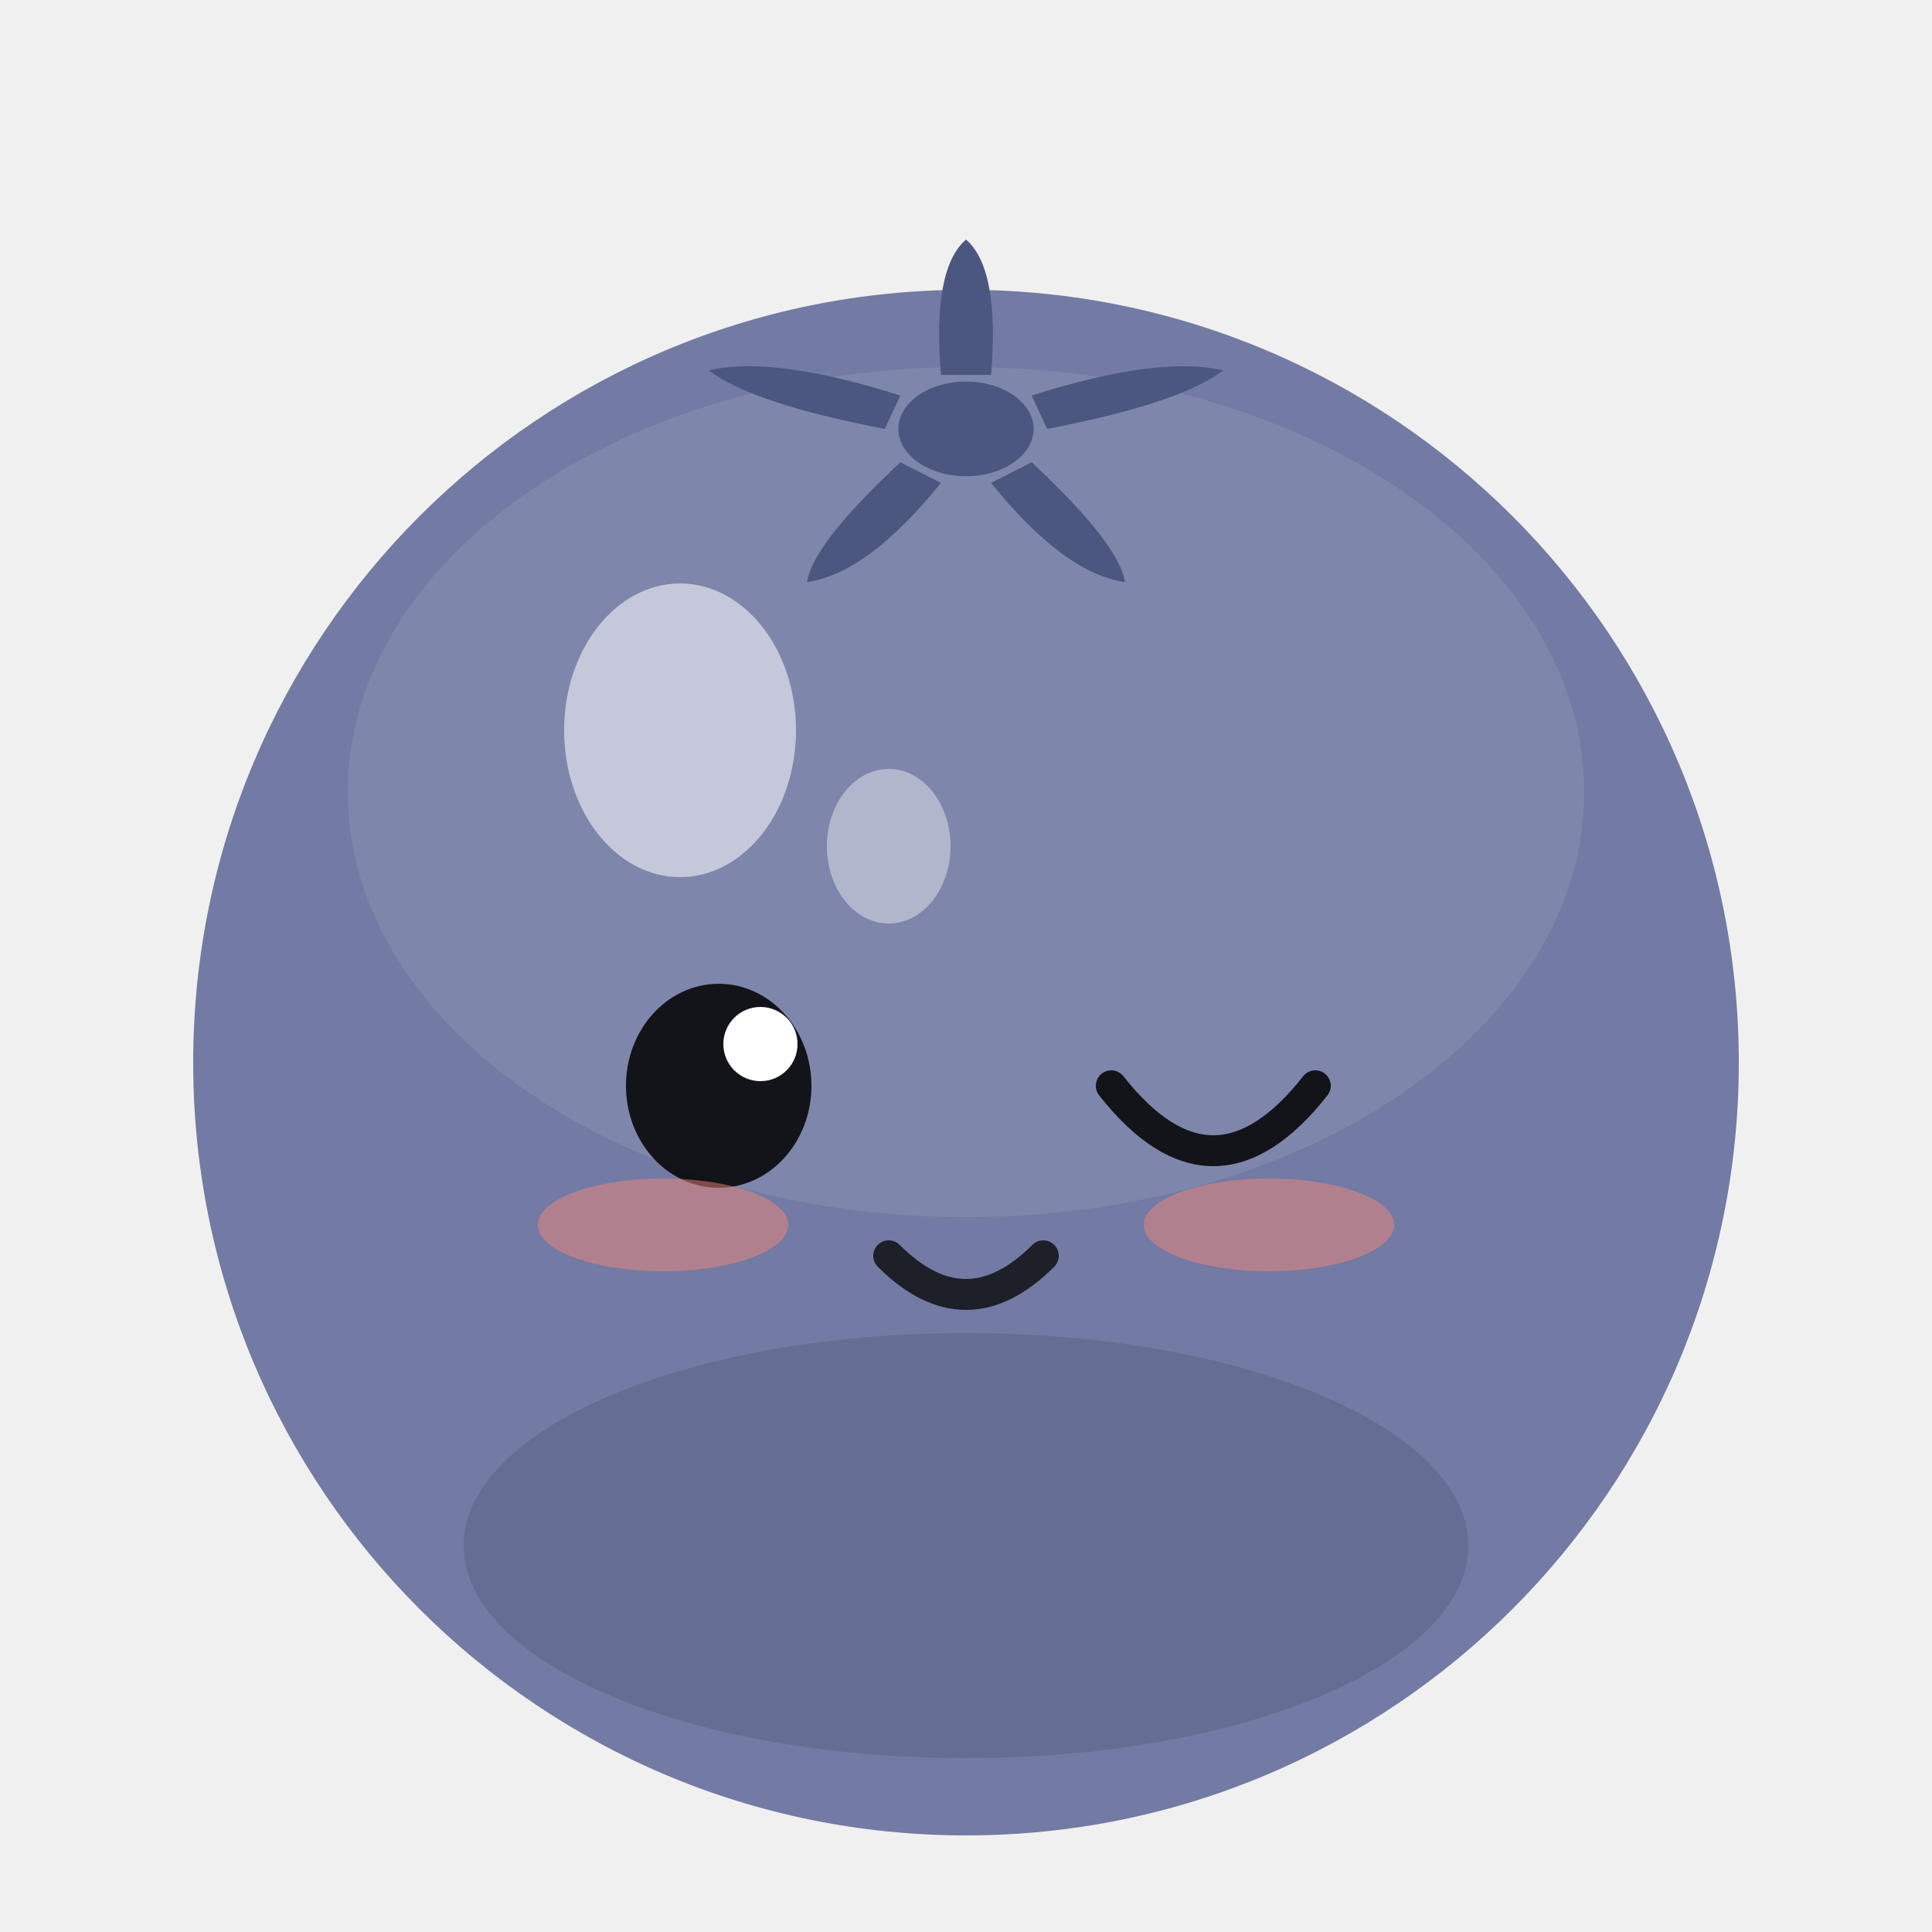
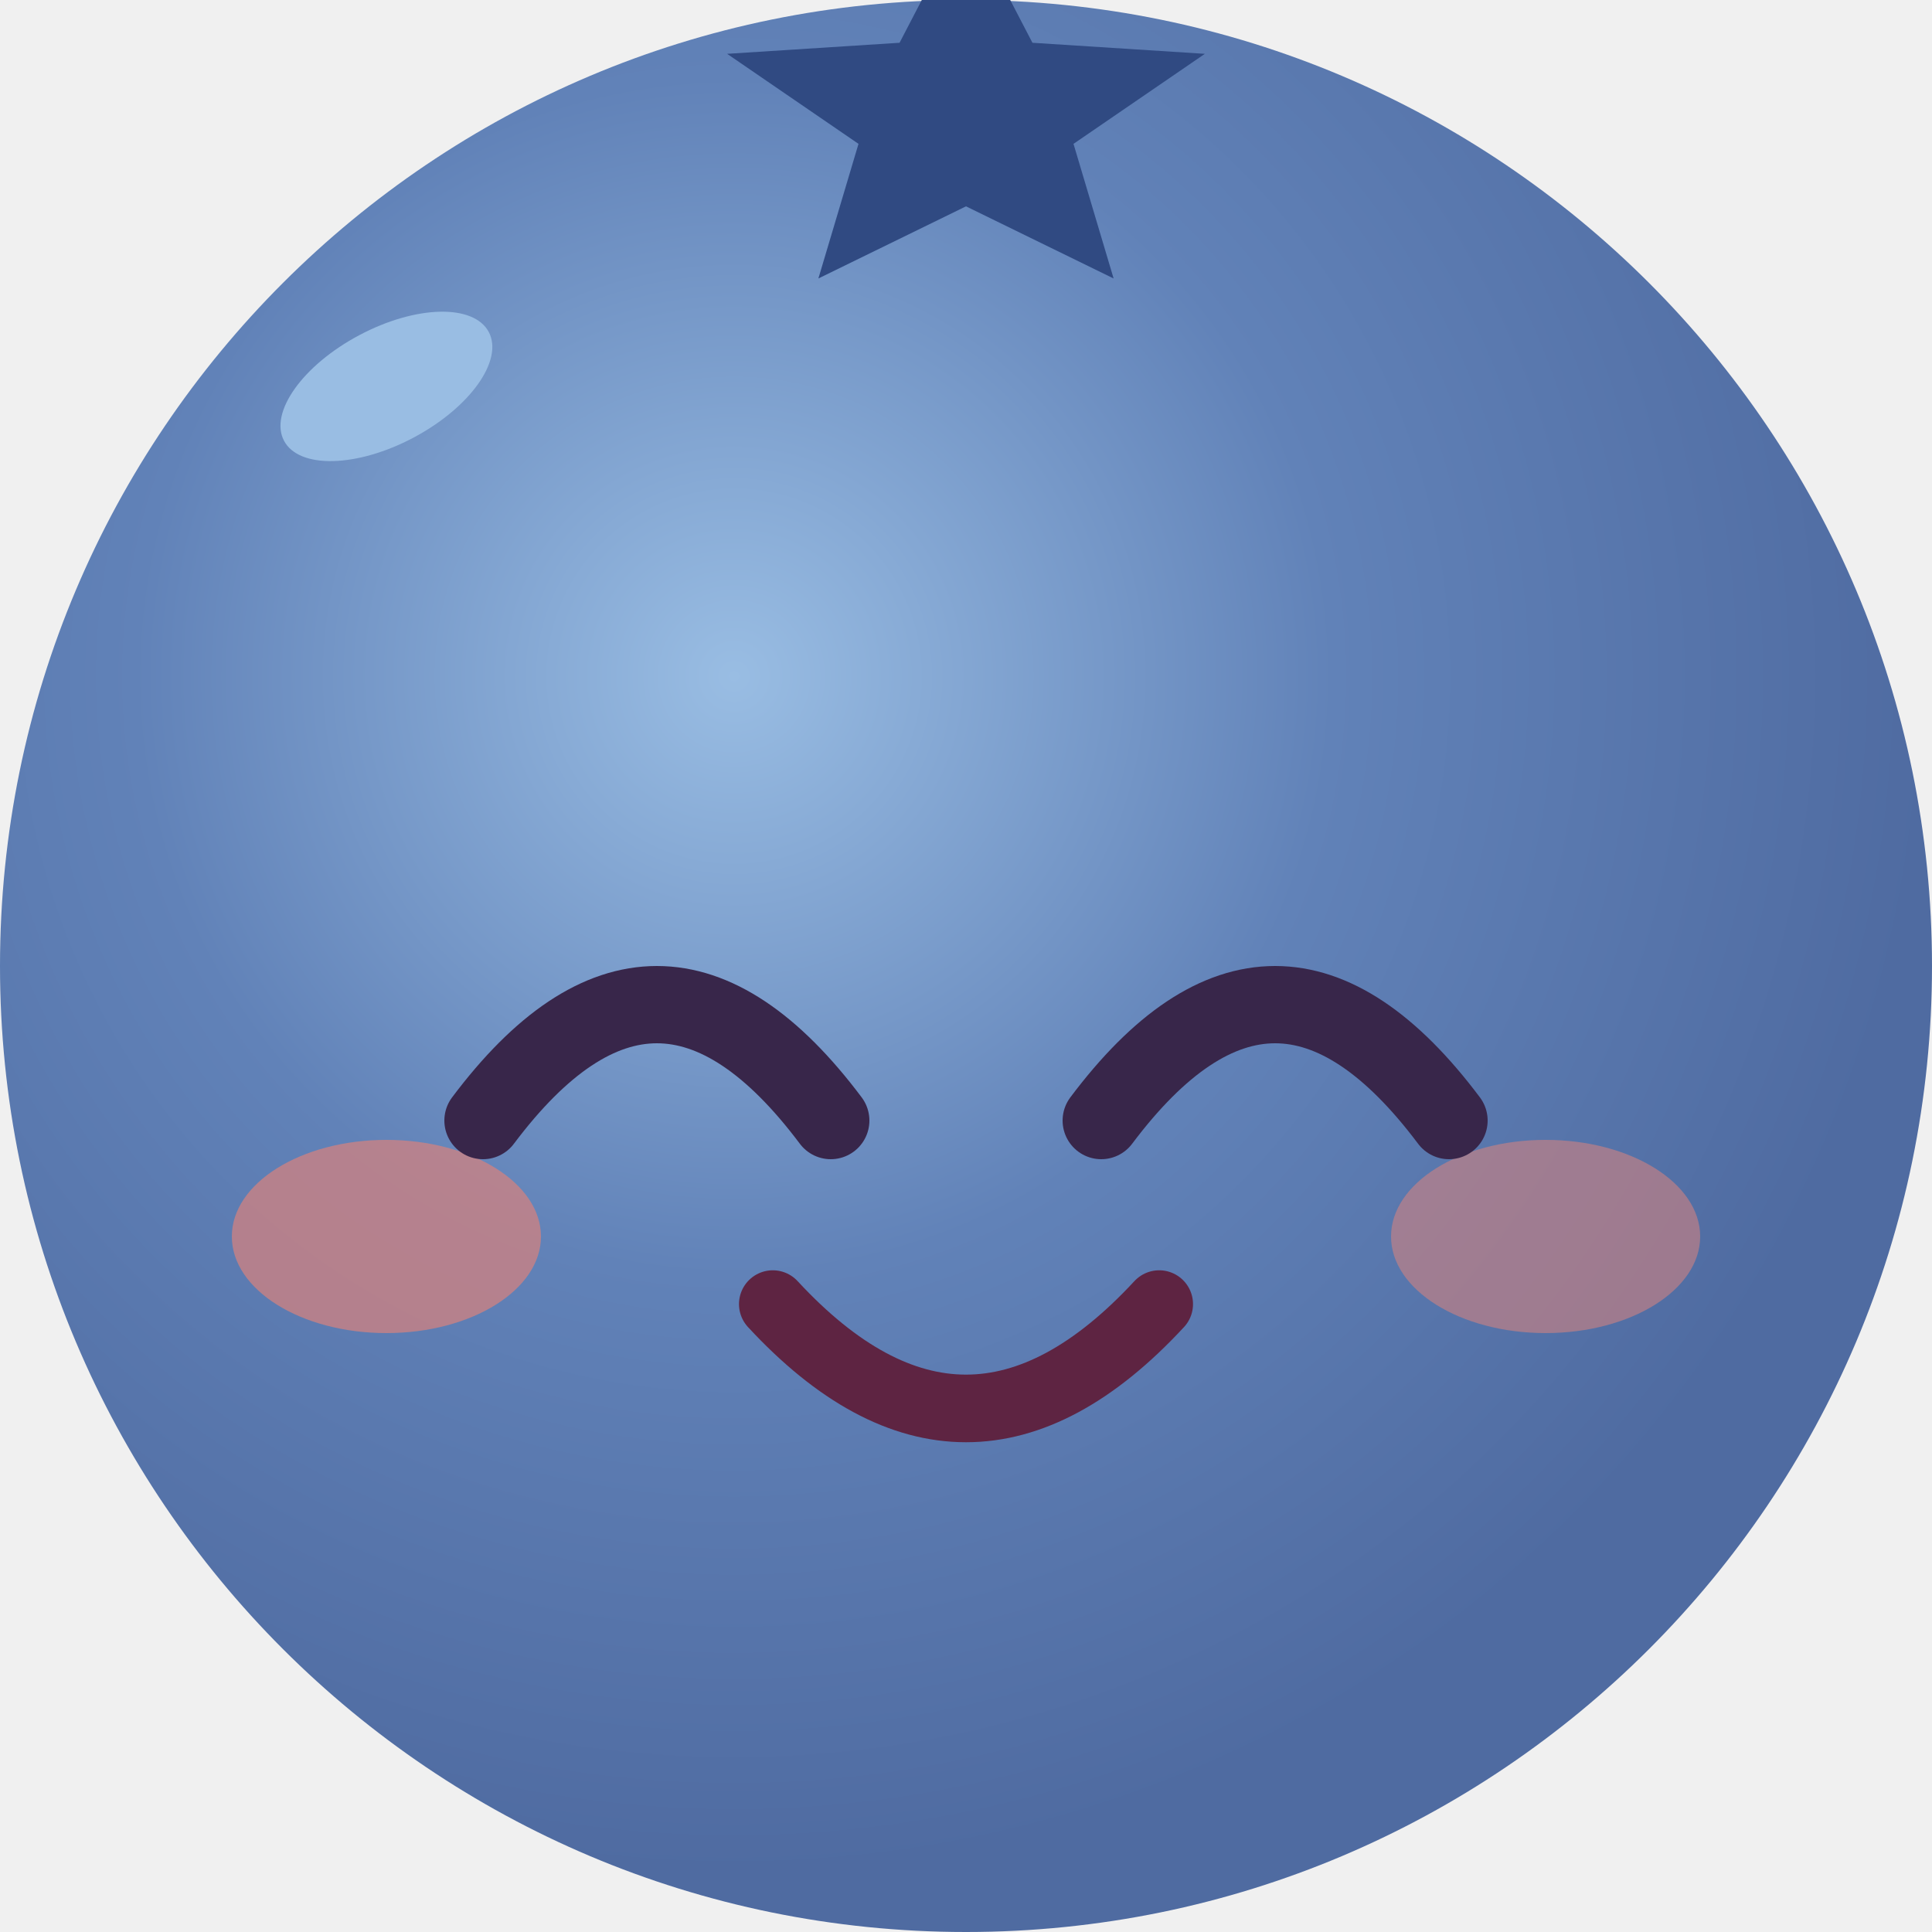
<svg xmlns="http://www.w3.org/2000/svg" viewBox="0 0 100 100">
-   <ellipse cx="50" cy="55" rx="40" ry="40" fill="#737AA3" />
-   <ellipse cx="50" cy="41" rx="32" ry="22" fill="#8C94B8" opacity="0.45" />
-   <ellipse cx="50" cy="80" rx="26" ry="11" fill="#525980" opacity="0.4" />
-   <path d="M48.702,19.404 Q48.248,13.903 50,12.4 Q51.752,13.903 51.298,19.404 Z" fill="#4C5780" />
-   <path d="M53.398,20.472 Q59.979,18.386 63.315,19.172 Q61.062,20.886 54.2,22.2 Z" fill="#4C5780" />
-   <path d="M53.398,23.928 Q57.92,28.14 58.229,30.128 Q55.085,29.684 51.298,24.996 Z" fill="#4C5780" />
-   <path d="M48.702,24.996 Q44.915,29.684 41.771,30.128 Q42.08,28.14 46.602,23.928 Z" fill="#4C5780" />
-   <path d="M45.8,22.2 Q38.938,20.886 36.685,19.172 Q40.021,18.386 46.602,20.472 Z" fill="#4C5780" />
-   <ellipse cx="50" cy="22.2" rx="3.5" ry="2.45" fill="#4C5780" />
-   <ellipse cx="35.2" cy="37.8" rx="6" ry="7.6" fill="white" opacity="0.55" />
-   <ellipse cx="46" cy="43.8" rx="3.2" ry="4" fill="white" opacity="0.4" />
-   <ellipse cx="37.2" cy="56.2" rx="4.8" ry="5.28" fill="rgba(0,0,0,0.85)" />
-   <ellipse cx="39.36" cy="54.04" rx="1.92" ry="1.92" fill="white" />
-   <path d="M57.52,56.2 Q62.8,62.92 68.08,56.2" fill="none" stroke="rgba(0,0,0,0.85)" stroke-width="1.6" stroke-linecap="round" />
-   <ellipse cx="34.32" cy="63.4" rx="6.48" ry="2.4" fill="#F0857A" opacity="0.5" />
-   <ellipse cx="65.68" cy="63.4" rx="6.48" ry="2.4" fill="#F0857A" opacity="0.5" />
-   <path d="M46,65 Q50,69 54,65" fill="none" stroke="rgba(0,0,0,0.75)" stroke-width="1.6" stroke-linecap="round" />
+   <defs>
+     <radialGradient id="berry-grad-1" cx="38" cy="35" r="62" gradientUnits="userSpaceOnUse">
+       <stop offset="0%" stop-color="#99BDE3" />
+       <stop offset="50%" stop-color="#6182B8" />
+       <stop offset="100%" stop-color="#4F6BA1" />
+     </radialGradient>
+   </defs>
+   <circle cx="50" cy="50" r="50" fill="url(#berry-grad-1)" />
+   <path d="M50,-4.4 L53.439,2.214 L62.364,2.786 L55.564,7.446 L57.641,14.414 L50,10.68 L42.359,14.414 L44.436,7.446 L37.636,2.786 L46.561,2.214 Z" fill="#304A82" />
+   <ellipse cx="20" cy="20" rx="6" ry="3" fill="#99BDE3" transform="rotate(-28 20 20)" />
+   <ellipse cx="20" cy="64" rx="8" ry="5" fill="#D18280" opacity="0.75" />
+   <ellipse cx="80" cy="64" rx="8" ry="5" fill="#D18280" opacity="0.60" />
+   <path d="M25,58 Q34,46 43,58" fill="none" stroke="#38264A" stroke-width="4" stroke-linecap="round" />
+   <path d="M57,58 Q66,46 75,58" fill="none" stroke="#38264A" stroke-width="4" stroke-linecap="round" />
+   <path d="M40,67.5 Q50,78.3 60,67.5" fill="none" stroke="#5E2442" stroke-width="3.5" stroke-linecap="round" />
</svg>
